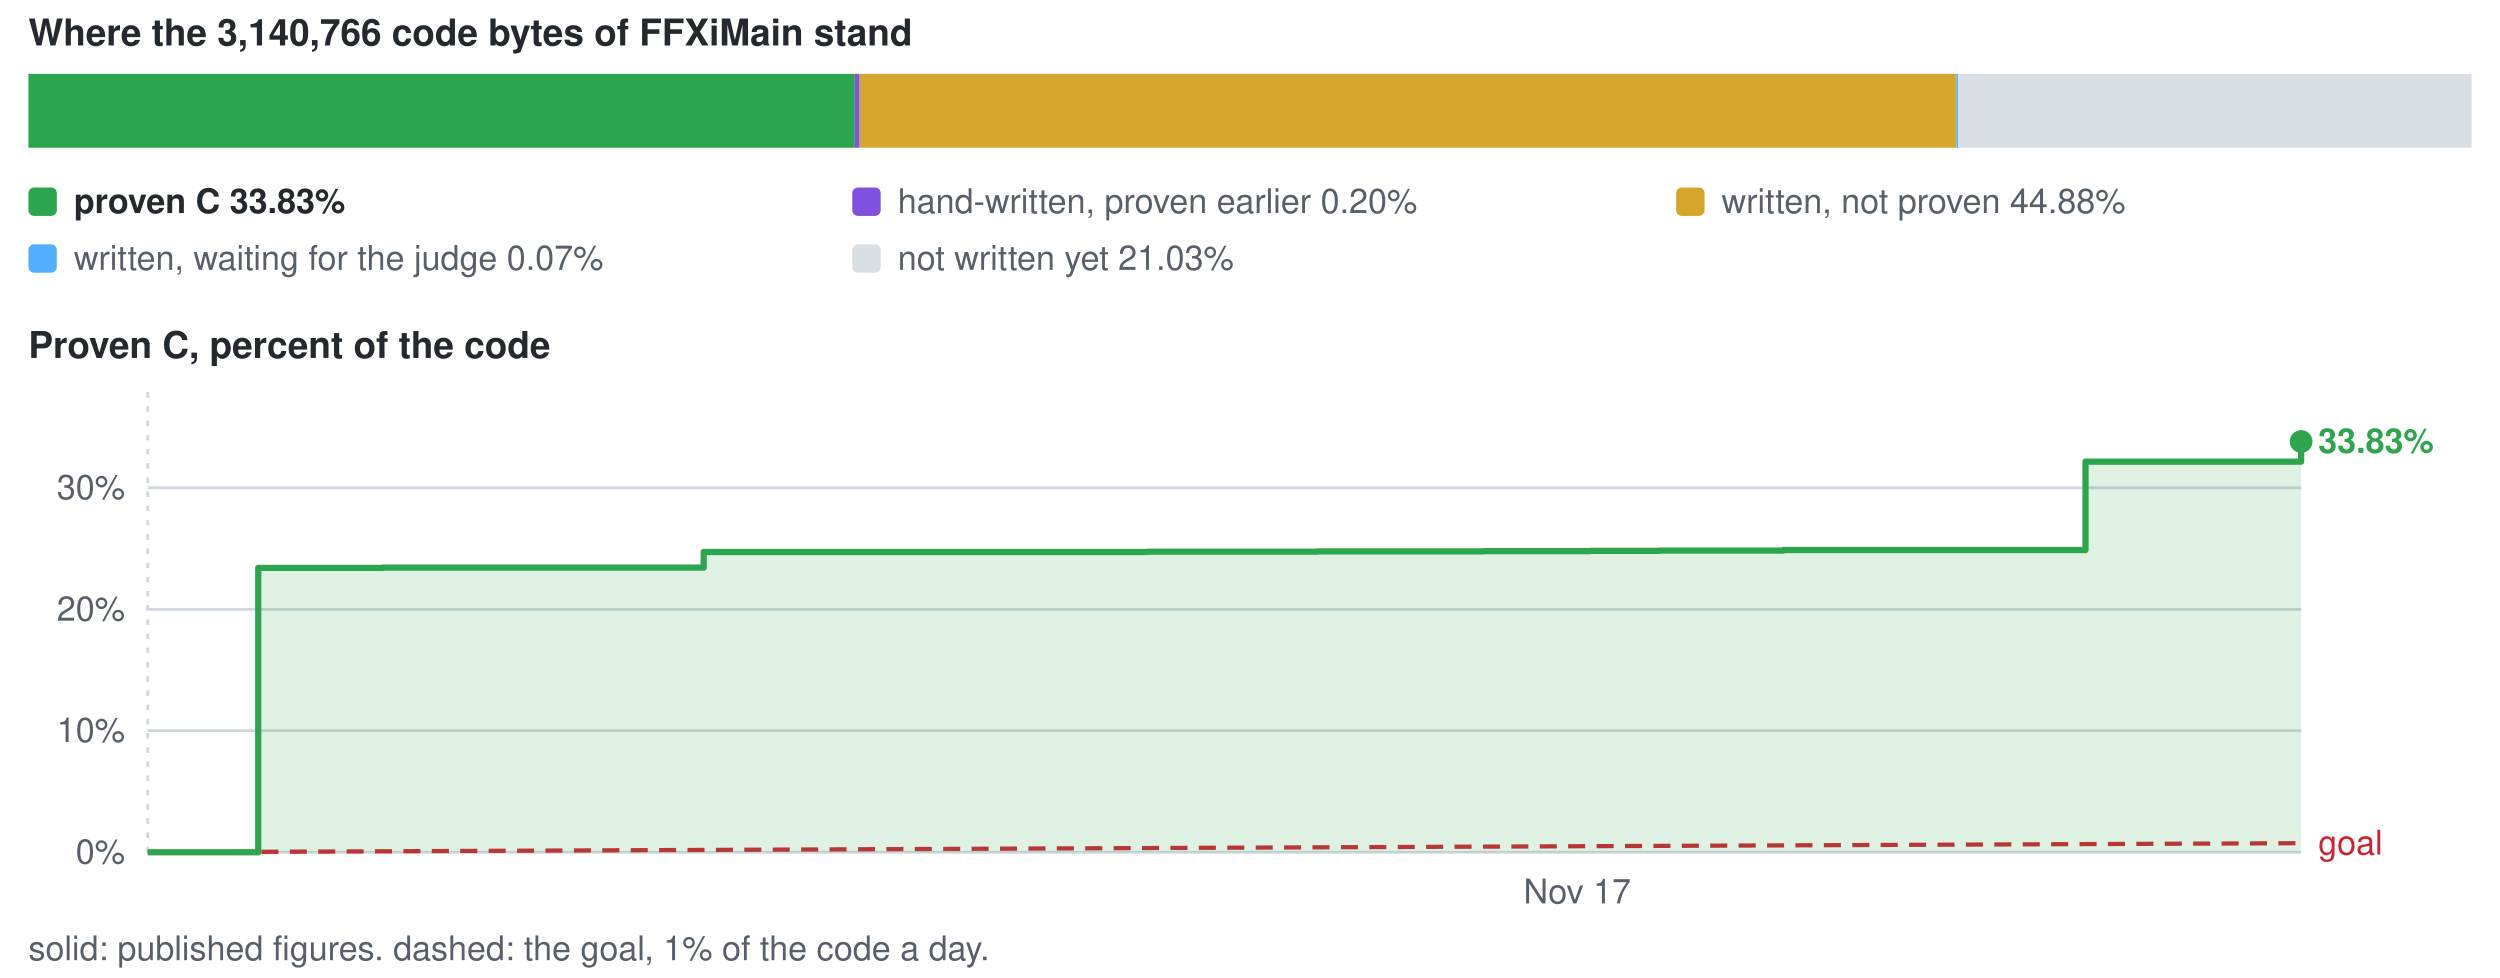
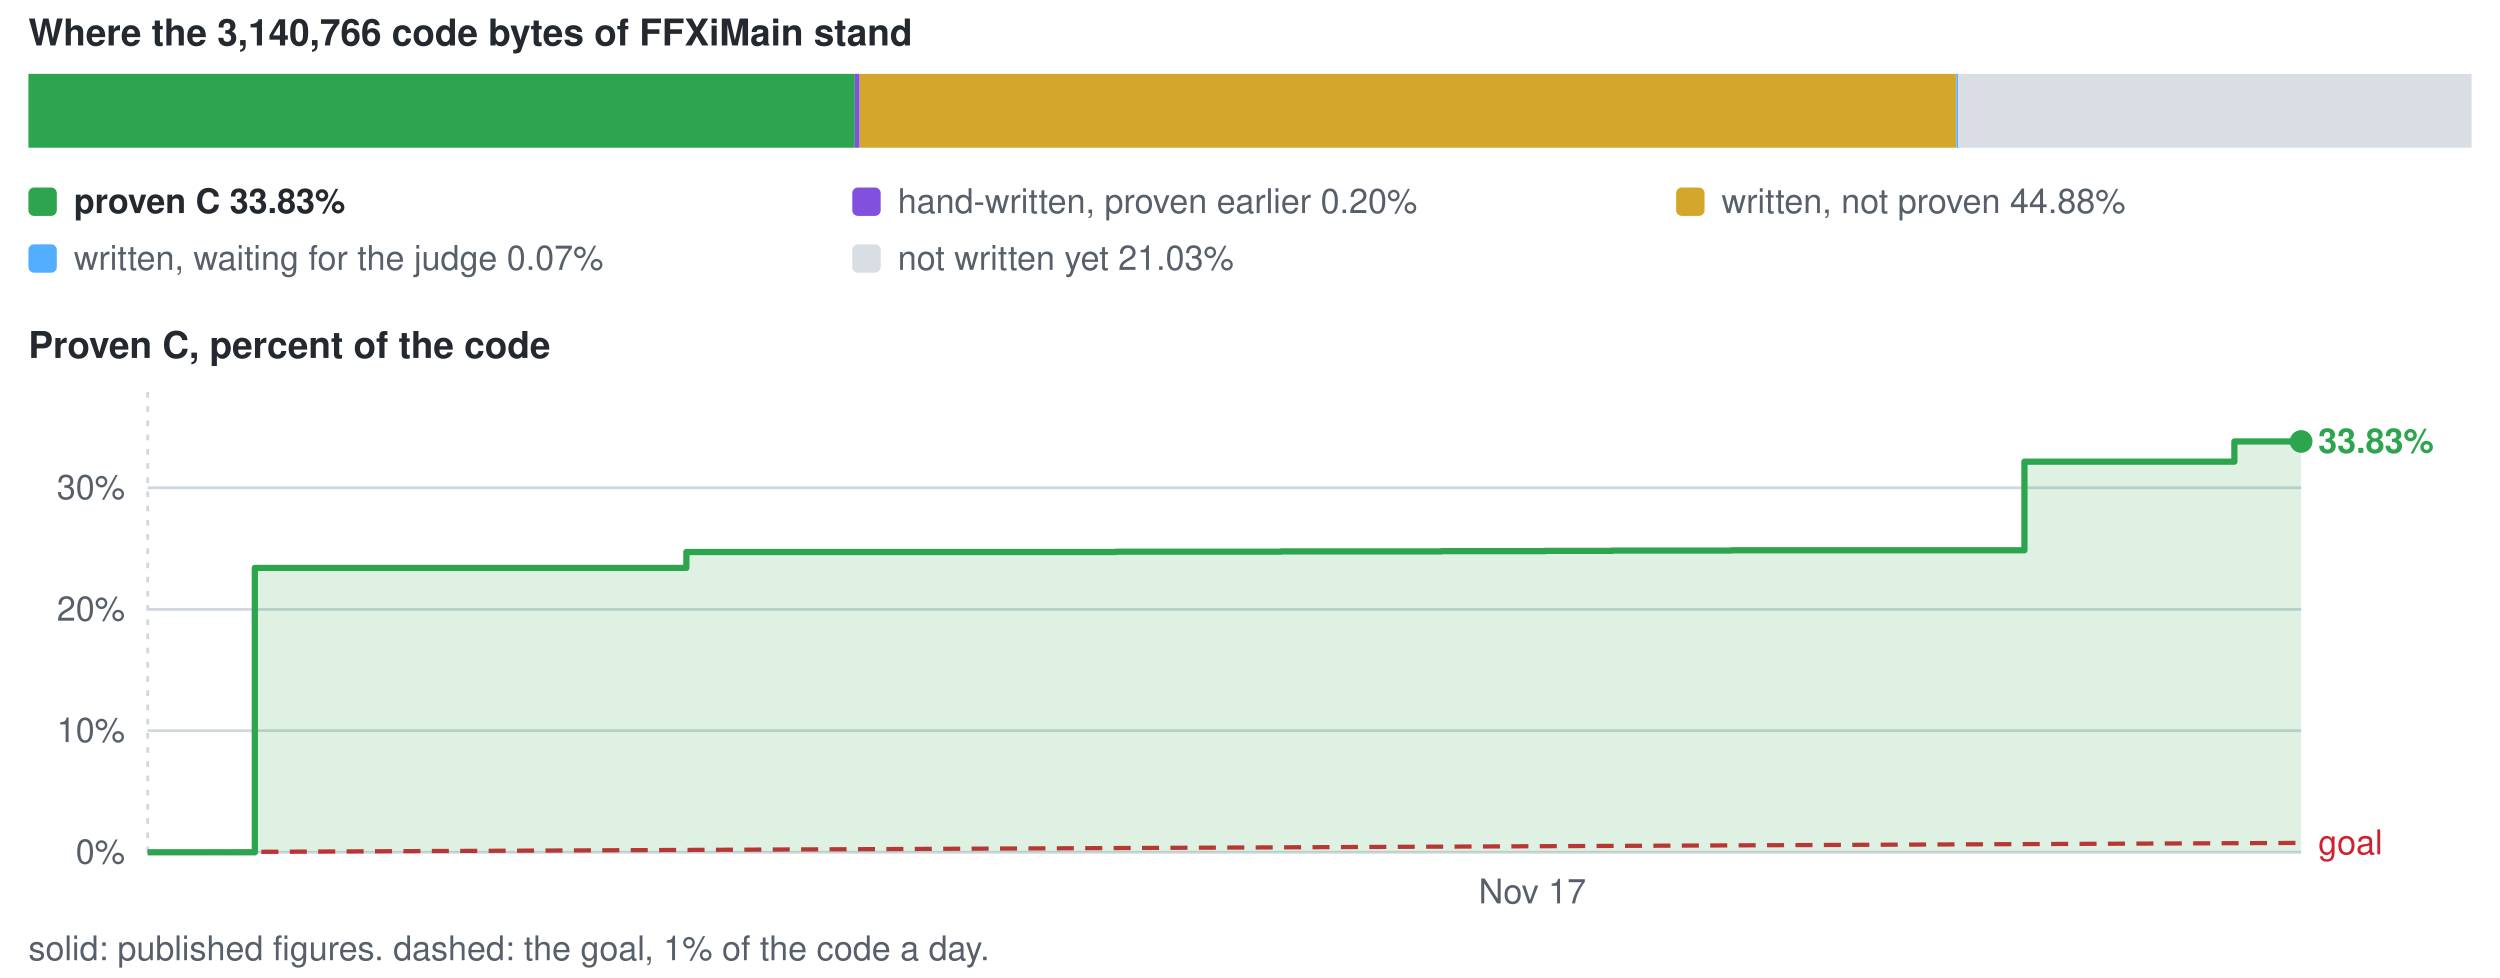
<svg xmlns="http://www.w3.org/2000/svg" viewBox="0 0 880 344" width="880" height="344" role="img" aria-label="conversion progress">
  <style>text{font-family:-apple-system,BlinkMacSystemFont,'Segoe UI',Helvetica,Arial,sans-serif;font-size:12px;fill:#57606a}.s{fill:#24292f;font-weight:600}.b{font-size:13px}</style>
  <text x="10" y="16" class="s b">Where the 3,140,766 code bytes of FFXiMain stand</text>
  <rect x="10.0" y="26" width="290.9" height="26" fill="#2da44e" />
  <rect x="300.9" y="26" width="1.7" height="26" fill="#8250df" />
  <rect x="302.6" y="26" width="385.9" height="26" fill="#d4a72c" />
  <rect x="688.6" y="26" width="1.5" height="26" fill="#54aeff" />
  <rect x="689.2" y="26" width="180.8" height="26" fill="#d8dee4" />
  <rect x="10" y="66" width="10" height="10" rx="2" fill="#2da44e" />
  <text x="26" y="75" class="s">proven C 33.83%</text>
  <rect x="300" y="66" width="10" height="10" rx="2" fill="#8250df" />
  <text x="316" y="75">hand-written, proven earlier 0.20%</text>
  <rect x="590" y="66" width="10" height="10" rx="2" fill="#d4a72c" />
  <text x="606" y="75">written, not proven 44.88%</text>
  <rect x="10" y="86" width="10" height="10" rx="2" fill="#54aeff" />
  <text x="26" y="95">written, waiting for the judge 0.07%</text>
  <rect x="300" y="86" width="10" height="10" rx="2" fill="#d8dee4" />
  <text x="316" y="95">not written yet 21.03%</text>
  <text x="10" y="126" class="s b">Proven C, percent of the code</text>
  <line x1="52" y1="300.0" x2="810" y2="300.0" stroke="#d0d7de" stroke-width="1" />
  <text x="44" y="304.0" text-anchor="end">0%</text>
  <line x1="52" y1="257.2" x2="810" y2="257.2" stroke="#d0d7de" stroke-width="1" />
  <text x="44" y="261.2" text-anchor="end">10%</text>
  <line x1="52" y1="214.5" x2="810" y2="214.5" stroke="#d0d7de" stroke-width="1" />
  <text x="44" y="218.5" text-anchor="end">20%</text>
  <line x1="52" y1="171.7" x2="810" y2="171.7" stroke="#d0d7de" stroke-width="1" />
  <text x="44" y="175.7" text-anchor="end">30%</text>
  <line x1="52.0" y1="138" x2="52.0" y2="300" stroke="#d0d7de" stroke-width="1" stroke-dasharray="2 3" />
-   <text x="555.2" y="318" text-anchor="middle">Nov 17</text>
-   <line x1="52.0" y1="300.0" x2="810.0" y2="296.8" stroke="#cf222e" stroke-width="1.5" stroke-dasharray="6 4" />
-   <text x="816.0" y="300.8" style="fill:#cf222e">goal</text>
-   <path d="M52.0 300.0 H90.9 V199.9 H107.1 V199.9 H134.7 V199.8 H174.5 V199.8 H247.7 V194.3 H264.4 V194.3 H295.0 V194.3 H344.8 V194.3 H373.6 V194.3 H403.8 V194.2 H441.0 V194.2 H463.9 V194.1 H485.3 V194.1 H522.2 V194.0 H559.7 V193.9 H584.2 V193.8 H627.7 V193.6 H734.1 V162.5 H810.0 V155.4 V300.0 H52.0 Z" fill="#2da44e" fill-opacity="0.16" />
-   <path d="M52.0 300.0 H90.9 V199.9 H107.1 V199.9 H134.7 V199.8 H174.5 V199.8 H247.7 V194.3 H264.4 V194.3 H295.0 V194.3 H344.8 V194.3 H373.6 V194.3 H403.8 V194.2 H441.0 V194.2 H463.9 V194.1 H485.3 V194.1 H522.2 V194.0 H559.7 V193.9 H584.2 V193.8 H627.7 V193.6 H734.1 V162.5 H810.0 V155.4" fill="none" stroke="#2da44e" stroke-width="2.2" stroke-linejoin="round" />
+   <text x="539.4" y="318" text-anchor="middle">Nov 17</text>
+   <line x1="52.0" y1="300.0" x2="810.0" y2="296.7" stroke="#cf222e" stroke-width="1.5" stroke-dasharray="6 4" />
+   <text x="816.0" y="300.7" style="fill:#cf222e">goal</text>
+   <path d="M52.0 300.0 H89.7 V199.9 H105.4 V199.9 H132.1 V199.9 H170.6 V199.9 H241.6 V194.3 H257.7 V194.3 H287.4 V194.3 H335.6 V194.3 H363.5 V194.3 H392.8 V194.2 H428.7 V194.2 H451.0 V194.1 H471.6 V194.1 H507.4 V194.0 H543.8 V193.9 H567.5 V193.8 H609.5 V193.7 H712.6 V162.5 H786.5 V155.4 H810.0 V155.4 V300.0 H52.0 Z" fill="#2da44e" fill-opacity="0.16" />
+   <path d="M52.0 300.0 H89.7 V199.9 H105.4 V199.9 H132.1 V199.9 H170.6 V199.9 H241.6 V194.3 H257.7 V194.3 H287.4 V194.3 H335.6 V194.3 H363.5 V194.3 H392.8 V194.2 H428.7 V194.2 H451.0 V194.1 H471.6 V194.1 H507.4 V194.0 H543.8 V193.9 H567.5 V193.8 H609.5 V193.7 H712.6 V162.5 H786.5 V155.4 H810.0 V155.4" fill="none" stroke="#2da44e" stroke-width="2.2" stroke-linejoin="round" />
  <circle cx="810.0" cy="155.4" r="4" fill="#2da44e" />
  <text x="816.0" y="159.4" class="s" style="fill:#2da44e">33.83%</text>
  <text x="10" y="338">solid: published figures. dashed: the goal, 1% of the code a day.</text>
</svg>
